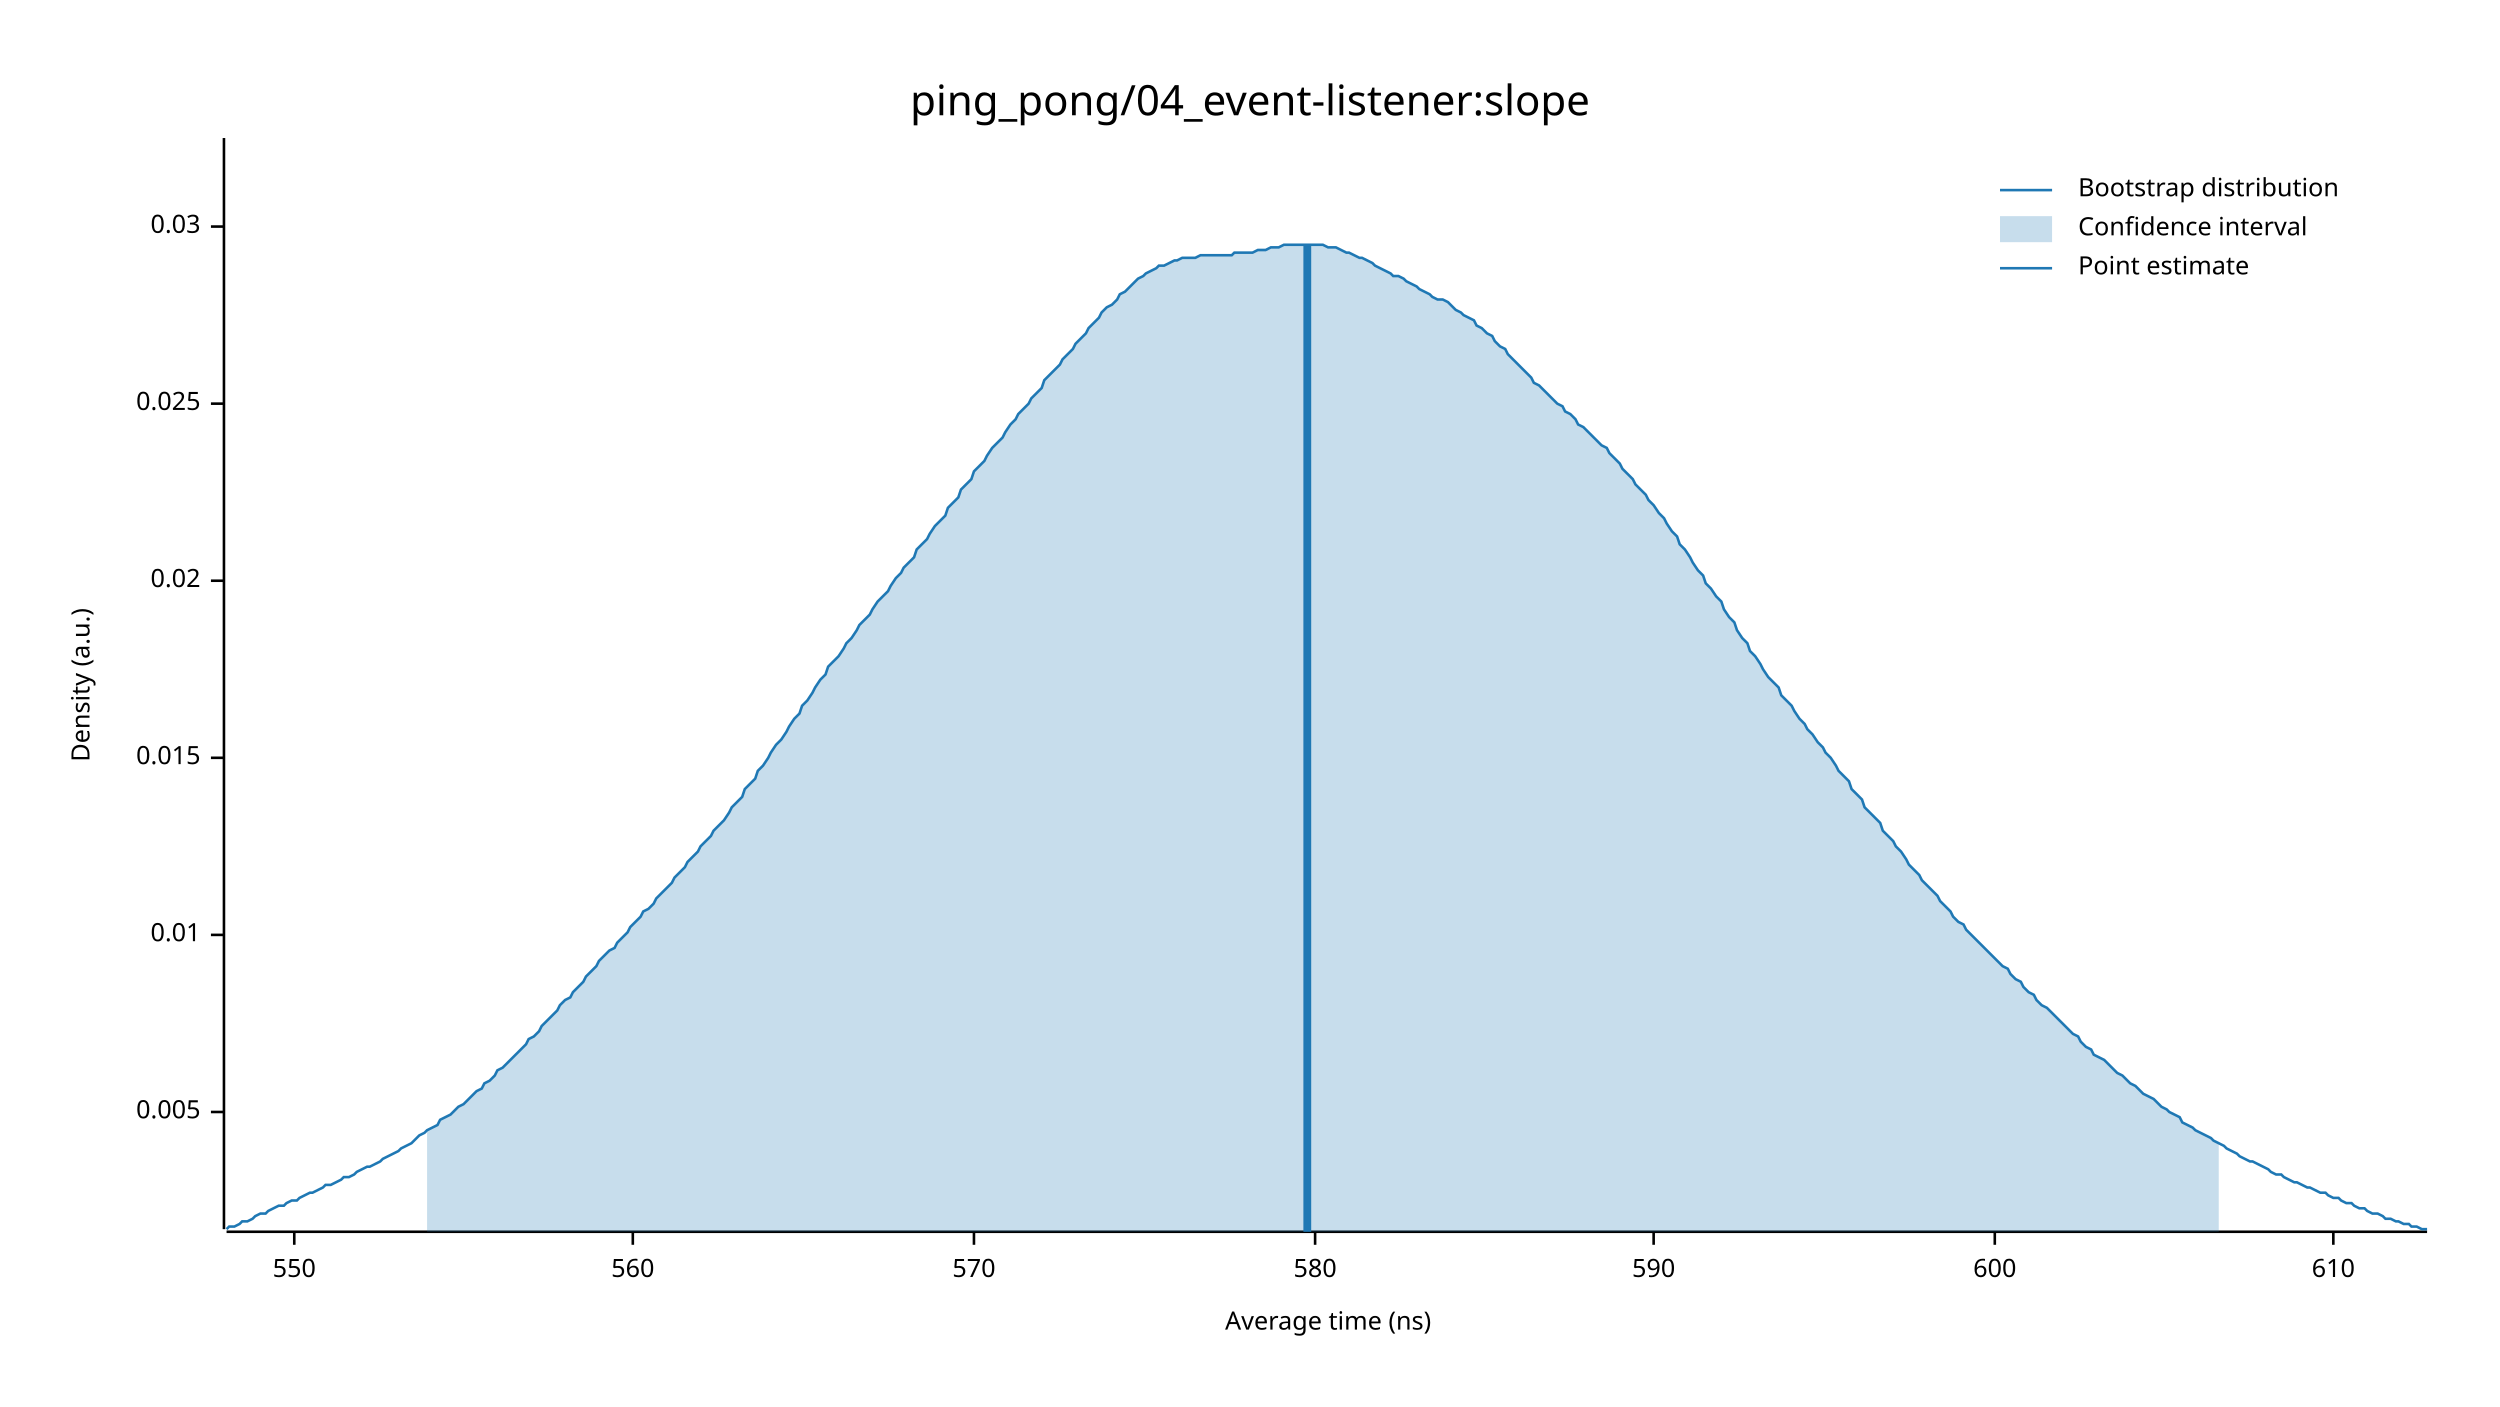
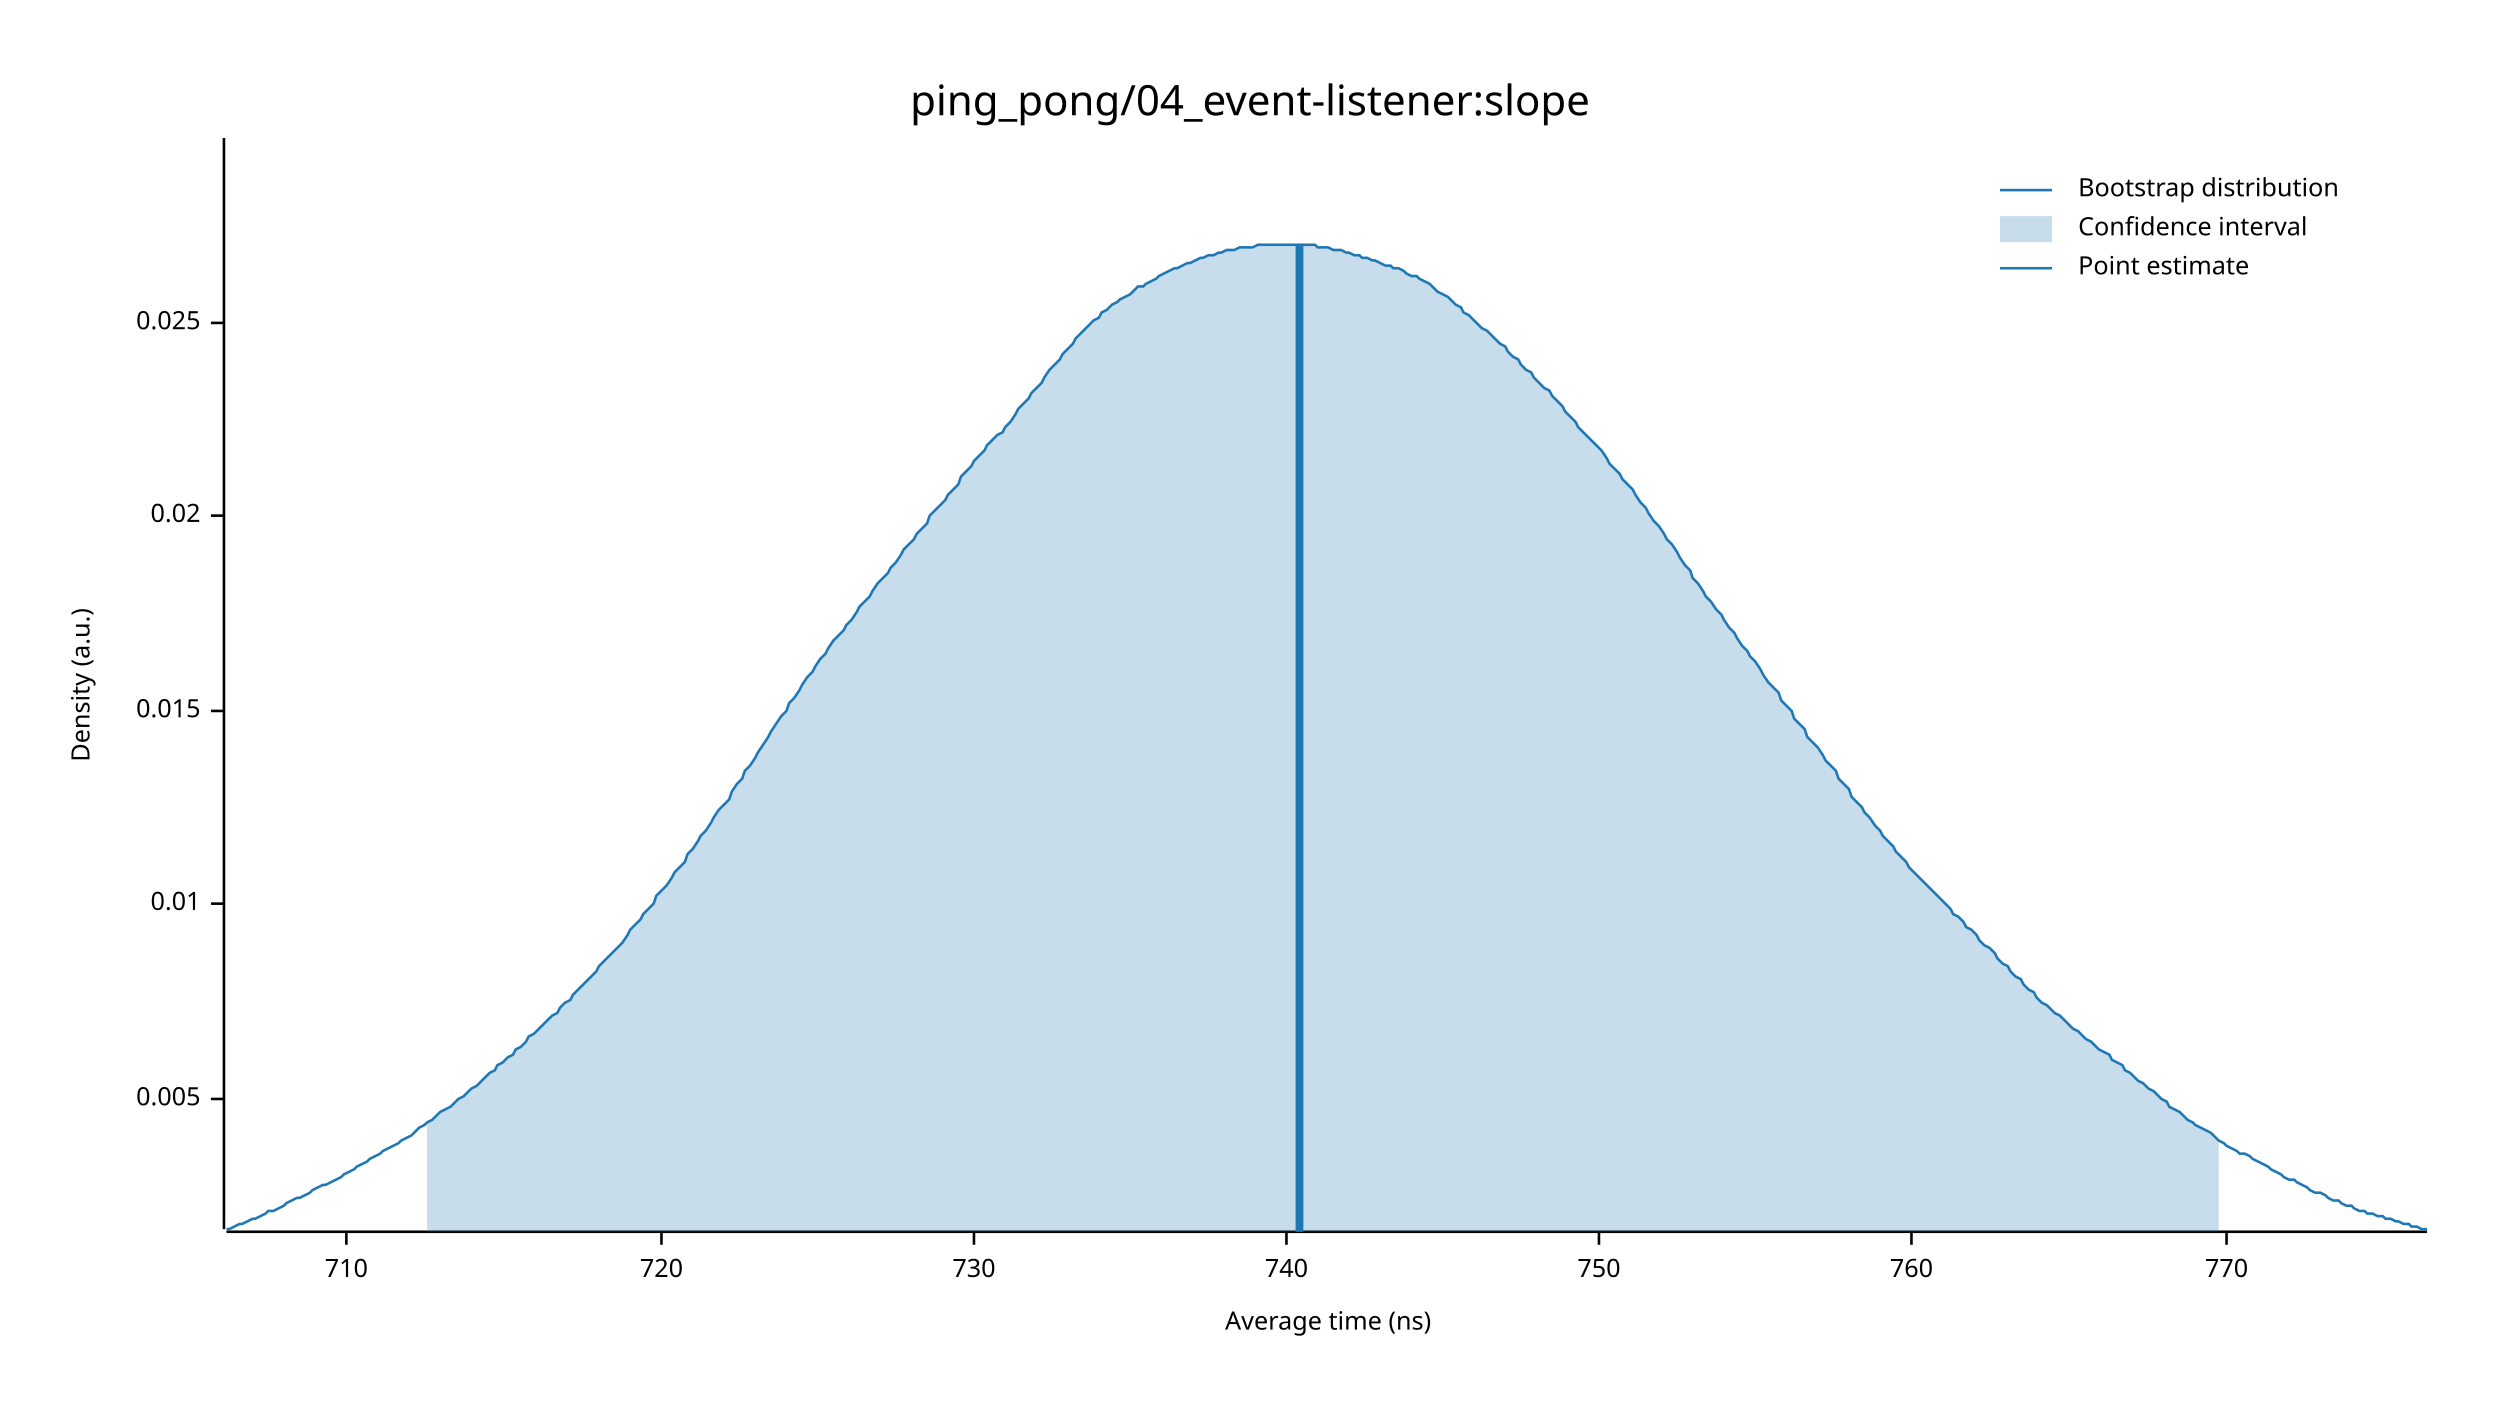
<svg xmlns="http://www.w3.org/2000/svg" width="960" height="540" viewBox="0 0 960 540">
  <text x="480" y="32" dy="0.76em" text-anchor="middle" font-family="sans-serif" font-size="16.129" opacity="1" fill="#000000">
ping_pong/04_event-listener:slope
</text>
  <text x="27" y="263" dy="0.76em" text-anchor="middle" font-family="sans-serif" font-size="9.677" opacity="1" fill="#000000" transform="rotate(270, 27, 263)">
Density (a.u.)
</text>
  <text x="510" y="513" dy="-0.5ex" text-anchor="middle" font-family="sans-serif" font-size="9.677" opacity="1" fill="#000000">
Average time (ns)
</text>
  <polyline fill="none" opacity="1" stroke="#000000" stroke-width="1" points="86,53 86,472 " />
-   <text x="77" y="427" dy="0.5ex" text-anchor="end" font-family="sans-serif" font-size="9.677" opacity="1" fill="#000000">
+   <text x="77" y="422" dy="0.5ex" text-anchor="end" font-family="sans-serif" font-size="9.677" opacity="1" fill="#000000">
0.005
</text>
-   <polyline fill="none" opacity="1" stroke="#000000" stroke-width="1" points="81,427 86,427 " />
-   <text x="77" y="359" dy="0.5ex" text-anchor="end" font-family="sans-serif" font-size="9.677" opacity="1" fill="#000000">
+   <polyline fill="none" opacity="1" stroke="#000000" stroke-width="1" points="81,422 86,422 " />
+   <text x="77" y="347" dy="0.5ex" text-anchor="end" font-family="sans-serif" font-size="9.677" opacity="1" fill="#000000">
0.01
</text>
-   <polyline fill="none" opacity="1" stroke="#000000" stroke-width="1" points="81,359 86,359 " />
-   <text x="77" y="291" dy="0.5ex" text-anchor="end" font-family="sans-serif" font-size="9.677" opacity="1" fill="#000000">
+   <polyline fill="none" opacity="1" stroke="#000000" stroke-width="1" points="81,347 86,347 " />
+   <text x="77" y="273" dy="0.5ex" text-anchor="end" font-family="sans-serif" font-size="9.677" opacity="1" fill="#000000">
0.015
</text>
-   <polyline fill="none" opacity="1" stroke="#000000" stroke-width="1" points="81,291 86,291 " />
-   <text x="77" y="223" dy="0.5ex" text-anchor="end" font-family="sans-serif" font-size="9.677" opacity="1" fill="#000000">
+   <polyline fill="none" opacity="1" stroke="#000000" stroke-width="1" points="81,273 86,273 " />
+   <text x="77" y="198" dy="0.5ex" text-anchor="end" font-family="sans-serif" font-size="9.677" opacity="1" fill="#000000">
0.02
</text>
-   <polyline fill="none" opacity="1" stroke="#000000" stroke-width="1" points="81,223 86,223 " />
-   <text x="77" y="155" dy="0.5ex" text-anchor="end" font-family="sans-serif" font-size="9.677" opacity="1" fill="#000000">
+   <polyline fill="none" opacity="1" stroke="#000000" stroke-width="1" points="81,198 86,198 " />
+   <text x="77" y="124" dy="0.5ex" text-anchor="end" font-family="sans-serif" font-size="9.677" opacity="1" fill="#000000">
0.025
</text>
-   <polyline fill="none" opacity="1" stroke="#000000" stroke-width="1" points="81,155 86,155 " />
-   <text x="77" y="87" dy="0.5ex" text-anchor="end" font-family="sans-serif" font-size="9.677" opacity="1" fill="#000000">
- 0.03
+   <polyline fill="none" opacity="1" stroke="#000000" stroke-width="1" points="81,124 86,124 " />
+   <polyline fill="none" opacity="1" stroke="#000000" stroke-width="1" points="87,473 932,473 " />
+   <text x="133" y="483" dy="0.76em" text-anchor="middle" font-family="sans-serif" font-size="9.677" opacity="1" fill="#000000">
+ 710
</text>
-   <polyline fill="none" opacity="1" stroke="#000000" stroke-width="1" points="81,87 86,87 " />
-   <polyline fill="none" opacity="1" stroke="#000000" stroke-width="1" points="87,473 932,473 " />
-   <text x="113" y="483" dy="0.76em" text-anchor="middle" font-family="sans-serif" font-size="9.677" opacity="1" fill="#000000">
- 550
+   <polyline fill="none" opacity="1" stroke="#000000" stroke-width="1" points="133,473 133,478 " />
+   <text x="254" y="483" dy="0.76em" text-anchor="middle" font-family="sans-serif" font-size="9.677" opacity="1" fill="#000000">
+ 720
</text>
-   <polyline fill="none" opacity="1" stroke="#000000" stroke-width="1" points="113,473 113,478 " />
-   <text x="243" y="483" dy="0.76em" text-anchor="middle" font-family="sans-serif" font-size="9.677" opacity="1" fill="#000000">
- 560
- </text>
-   <polyline fill="none" opacity="1" stroke="#000000" stroke-width="1" points="243,473 243,478 " />
+   <polyline fill="none" opacity="1" stroke="#000000" stroke-width="1" points="254,473 254,478 " />
  <text x="374" y="483" dy="0.76em" text-anchor="middle" font-family="sans-serif" font-size="9.677" opacity="1" fill="#000000">
- 570
+ 730
</text>
  <polyline fill="none" opacity="1" stroke="#000000" stroke-width="1" points="374,473 374,478 " />
-   <text x="505" y="483" dy="0.76em" text-anchor="middle" font-family="sans-serif" font-size="9.677" opacity="1" fill="#000000">
- 580
+   <text x="494" y="483" dy="0.76em" text-anchor="middle" font-family="sans-serif" font-size="9.677" opacity="1" fill="#000000">
+ 740
</text>
-   <polyline fill="none" opacity="1" stroke="#000000" stroke-width="1" points="505,473 505,478 " />
-   <text x="635" y="483" dy="0.76em" text-anchor="middle" font-family="sans-serif" font-size="9.677" opacity="1" fill="#000000">
- 590
+   <polyline fill="none" opacity="1" stroke="#000000" stroke-width="1" points="494,473 494,478 " />
+   <text x="614" y="483" dy="0.76em" text-anchor="middle" font-family="sans-serif" font-size="9.677" opacity="1" fill="#000000">
+ 750
</text>
-   <polyline fill="none" opacity="1" stroke="#000000" stroke-width="1" points="635,473 635,478 " />
-   <text x="766" y="483" dy="0.76em" text-anchor="middle" font-family="sans-serif" font-size="9.677" opacity="1" fill="#000000">
- 600
+   <polyline fill="none" opacity="1" stroke="#000000" stroke-width="1" points="614,473 614,478 " />
+   <text x="734" y="483" dy="0.76em" text-anchor="middle" font-family="sans-serif" font-size="9.677" opacity="1" fill="#000000">
+ 760
</text>
-   <polyline fill="none" opacity="1" stroke="#000000" stroke-width="1" points="766,473 766,478 " />
-   <text x="896" y="483" dy="0.76em" text-anchor="middle" font-family="sans-serif" font-size="9.677" opacity="1" fill="#000000">
- 610
+   <polyline fill="none" opacity="1" stroke="#000000" stroke-width="1" points="734,473 734,478 " />
+   <text x="855" y="483" dy="0.76em" text-anchor="middle" font-family="sans-serif" font-size="9.677" opacity="1" fill="#000000">
+ 770
</text>
-   <polyline fill="none" opacity="1" stroke="#000000" stroke-width="1" points="896,473 896,478 " />
-   <polyline fill="none" opacity="1" stroke="#1F78B4" stroke-width="1" points="87,472 88,471 90,471 92,470 93,469 95,469 97,468 98,467 100,466 102,466 103,465 105,464 107,463 109,463 110,462 112,461 114,461 115,460 117,459 119,458 120,458 122,457 124,456 125,455 127,455 129,454 131,453 132,452 134,452 136,451 137,450 139,449 141,448 142,448 144,447 146,446 147,445 149,444 151,443 153,442 154,441 156,440 158,439 159,438 161,436 163,435 164,434 166,433 168,432 169,430 171,429 173,428 175,426 176,425 178,424 180,422 181,421 183,419 185,418 186,416 188,415 190,413 191,411 193,410 195,408 197,406 198,405 200,403 202,401 203,399 205,398 207,396 208,394 210,392 212,390 214,388 215,386 217,384 219,383 220,381 222,379 224,377 225,375 227,373 229,371 230,369 232,367 234,365 236,364 237,362 239,360 241,358 242,356 244,354 246,352 247,350 249,349 251,347 252,345 254,343 256,341 258,339 259,337 261,335 263,333 264,331 266,329 268,327 269,325 271,323 273,321 274,319 276,317 278,315 280,312 281,310 283,308 285,306 286,303 288,301 290,299 291,296 293,294 295,291 296,289 298,286 300,284 302,281 303,279 305,276 307,274 308,271 310,269 312,266 313,264 315,261 317,259 318,256 320,254 322,252 324,249 325,247 327,245 329,242 330,240 332,238 334,236 335,234 337,231 339,229 341,227 342,225 344,222 346,220 347,218 349,216 351,214 352,211 354,209 356,207 357,205 359,202 361,200 363,198 364,195 366,193 368,191 369,188 371,186 373,184 374,181 376,179 378,177 379,175 381,172 383,170 385,168 386,166 388,163 390,161 391,159 393,157 395,155 396,153 398,151 400,149 401,146 403,144 405,142 407,140 408,138 410,136 412,134 413,132 415,130 417,128 418,126 420,124 422,122 423,120 425,118 427,117 429,115 430,113 432,112 434,110 435,109 437,107 439,106 440,105 442,104 444,103 445,102 447,102 449,101 451,100 452,100 454,99 456,99 457,99 459,99 461,98 462,98 464,98 466,98 468,98 469,98 471,98 473,98 474,97 476,97 478,97 479,97 481,97 483,96 484,96 486,96 488,95 490,95 491,95 493,94 495,94 496,94 498,94 500,94 501,94 503,94 505,94 506,94 508,94 510,95 512,95 513,95 515,96 517,97 518,97 520,98 522,99 523,99 525,100 527,101 528,102 530,103 532,104 534,105 535,106 537,106 539,107 540,108 542,109 544,110 545,111 547,112 549,113 550,114 552,115 554,115 556,116 557,117 559,119 561,120 562,121 564,122 566,123 567,125 569,126 571,128 573,129 574,131 576,133 578,134 579,136 581,138 583,140 584,141 586,143 588,145 589,147 591,148 593,150 595,152 596,153 598,155 600,156 601,158 603,159 605,161 606,163 608,164 610,166 611,167 613,169 615,171 617,172 618,174 620,176 622,178 623,180 625,182 627,184 628,186 630,188 632,190 633,192 635,194 637,197 639,199 640,201 642,204 644,206 645,209 647,211 649,214 650,216 652,219 654,221 655,224 657,226 659,229 661,231 662,234 664,237 666,239 667,242 669,245 671,247 672,250 674,252 676,255 677,257 679,260 681,262 683,264 684,267 686,269 688,271 689,273 691,276 693,278 694,280 696,282 698,285 700,287 701,289 703,291 705,294 706,296 708,298 710,300 711,303 713,305 715,307 716,310 718,312 720,314 722,316 723,319 725,321 727,323 728,325 730,327 732,330 733,332 735,334 737,336 738,338 740,340 742,342 744,344 745,346 747,348 749,350 750,352 752,354 754,355 755,357 757,359 759,361 760,362 762,364 764,366 766,368 767,369 769,371 771,372 772,374 774,376 776,377 777,379 779,381 781,382 782,384 784,386 786,387 788,389 789,390 791,392 793,394 794,395 796,397 798,398 799,400 801,402 803,403 804,405 806,406 808,407 810,409 811,410 813,412 815,413 816,414 818,416 820,417 821,418 823,420 825,421 827,422 828,423 830,425 832,426 833,427 835,428 837,429 838,431 840,432 842,433 843,434 845,435 847,436 849,437 850,438 852,439 854,440 855,441 857,442 859,443 860,444 862,445 864,446 865,446 867,447 869,448 871,449 872,450 874,451 876,451 877,452 879,453 881,454 882,454 884,455 886,456 887,456 889,457 891,458 893,458 894,459 896,460 898,460 899,461 901,462 903,462 904,463 906,464 908,464 909,465 911,466 913,466 915,467 916,468 918,468 920,469 921,469 923,470 925,470 926,471 928,471 930,472 932,472 " />
-   <polygon opacity="0.25" fill="#1F78B4" points="164,434 166,433 168,432 169,430 171,429 173,428 175,426 176,425 178,424 180,422 181,421 183,419 185,418 186,416 188,415 190,413 191,411 193,410 195,408 197,406 198,405 200,403 202,401 203,399 205,398 207,396 208,394 210,392 212,390 214,388 215,386 217,384 219,383 220,381 222,379 224,377 225,375 227,373 229,371 230,369 232,367 234,365 236,364 237,362 239,360 241,358 242,356 244,354 246,352 247,350 249,349 251,347 252,345 254,343 256,341 258,339 259,337 261,335 263,333 264,331 266,329 268,327 269,325 271,323 273,321 274,319 276,317 278,315 280,312 281,310 283,308 285,306 286,303 288,301 290,299 291,296 293,294 295,291 296,289 298,286 300,284 302,281 303,279 305,276 307,274 308,271 310,269 312,266 313,264 315,261 317,259 318,256 320,254 322,252 324,249 325,247 327,245 329,242 330,240 332,238 334,236 335,234 337,231 339,229 341,227 342,225 344,222 346,220 347,218 349,216 351,214 352,211 354,209 356,207 357,205 359,202 361,200 363,198 364,195 366,193 368,191 369,188 371,186 373,184 374,181 376,179 378,177 379,175 381,172 383,170 385,168 386,166 388,163 390,161 391,159 393,157 395,155 396,153 398,151 400,149 401,146 403,144 405,142 407,140 408,138 410,136 412,134 413,132 415,130 417,128 418,126 420,124 422,122 423,120 425,118 427,117 429,115 430,113 432,112 434,110 435,109 437,107 439,106 440,105 442,104 444,103 445,102 447,102 449,101 451,100 452,100 454,99 456,99 457,99 459,99 461,98 462,98 464,98 466,98 468,98 469,98 471,98 473,98 474,97 476,97 478,97 479,97 481,97 483,96 484,96 486,96 488,95 490,95 491,95 493,94 495,94 496,94 498,94 500,94 501,94 503,94 505,94 506,94 508,94 510,95 512,95 513,95 515,96 517,97 518,97 520,98 522,99 523,99 525,100 527,101 528,102 530,103 532,104 534,105 535,106 537,106 539,107 540,108 542,109 544,110 545,111 547,112 549,113 550,114 552,115 554,115 556,116 557,117 559,119 561,120 562,121 564,122 566,123 567,125 569,126 571,128 573,129 574,131 576,133 578,134 579,136 581,138 583,140 584,141 586,143 588,145 589,147 591,148 593,150 595,152 596,153 598,155 600,156 601,158 603,159 605,161 606,163 608,164 610,166 611,167 613,169 615,171 617,172 618,174 620,176 622,178 623,180 625,182 627,184 628,186 630,188 632,190 633,192 635,194 637,197 639,199 640,201 642,204 644,206 645,209 647,211 649,214 650,216 652,219 654,221 655,224 657,226 659,229 661,231 662,234 664,237 666,239 667,242 669,245 671,247 672,250 674,252 676,255 677,257 679,260 681,262 683,264 684,267 686,269 688,271 689,273 691,276 693,278 694,280 696,282 698,285 700,287 701,289 703,291 705,294 706,296 708,298 710,300 711,303 713,305 715,307 716,310 718,312 720,314 722,316 723,319 725,321 727,323 728,325 730,327 732,330 733,332 735,334 737,336 738,338 740,340 742,342 744,344 745,346 747,348 749,350 750,352 752,354 754,355 755,357 757,359 759,361 760,362 762,364 764,366 766,368 767,369 769,371 771,372 772,374 774,376 776,377 777,379 779,381 781,382 782,384 784,386 786,387 788,389 789,390 791,392 793,394 794,395 796,397 798,398 799,400 801,402 803,403 804,405 806,406 808,407 810,409 811,410 813,412 815,413 816,414 818,416 820,417 821,418 823,420 825,421 827,422 828,423 830,425 832,426 833,427 835,428 837,429 838,431 840,432 842,433 843,434 845,435 847,436 849,437 850,438 852,439 852,473 164,473 " />
-   <polyline fill="none" opacity="1" stroke="#1F78B4" stroke-width="3" points="502,473 502,94 " />
+   <polyline fill="none" opacity="1" stroke="#000000" stroke-width="1" points="855,473 855,478 " />
+   <polyline fill="none" opacity="1" stroke="#1F78B4" stroke-width="1" points="87,472 88,472 90,471 92,470 93,470 95,469 97,468 98,468 100,467 102,466 103,465 105,465 107,464 109,463 110,462 112,461 114,460 115,460 117,459 119,458 120,457 122,456 124,455 125,455 127,454 129,453 131,452 132,451 134,450 136,449 137,448 139,447 141,446 142,445 144,444 146,443 147,442 149,441 151,440 153,439 154,438 156,437 158,436 159,435 161,433 163,432 164,431 166,430 168,428 169,427 171,426 173,425 175,423 176,422 178,421 180,419 181,418 183,417 185,415 186,414 188,412 190,411 191,409 193,408 195,406 197,405 198,403 200,402 202,400 203,398 205,397 207,395 208,394 210,392 212,390 214,389 215,387 217,385 219,384 220,382 222,380 224,378 225,377 227,375 229,373 230,371 232,369 234,367 236,365 237,364 239,362 241,359 242,357 244,355 246,353 247,351 249,349 251,347 252,344 254,342 256,340 258,337 259,335 261,333 263,331 264,328 266,326 268,323 269,321 271,319 273,316 274,314 276,311 278,309 280,307 281,304 283,301 285,299 286,296 288,294 290,291 291,289 293,286 295,283 296,281 298,278 300,275 302,273 303,270 305,268 307,265 308,263 310,260 312,258 313,256 315,253 317,251 318,249 320,246 322,244 324,242 325,240 327,238 329,235 330,233 332,231 334,229 335,227 337,224 339,222 341,220 342,218 344,216 346,213 347,211 349,209 351,207 352,205 354,203 356,201 357,198 359,196 361,194 363,192 364,190 366,188 368,186 369,183 371,181 373,179 374,177 376,175 378,173 379,171 381,169 383,167 385,166 386,164 388,162 390,159 391,157 393,155 395,153 396,151 398,149 400,147 401,145 403,142 405,140 407,138 408,136 410,134 412,132 413,130 415,128 417,126 418,125 420,123 422,122 423,120 425,119 427,117 429,116 430,115 432,114 434,113 435,112 437,110 439,110 440,109 442,108 444,107 445,106 447,105 449,104 451,103 452,103 454,102 456,101 457,101 459,100 461,99 462,99 464,98 466,98 468,97 469,97 471,96 473,96 474,96 476,95 478,95 479,95 481,95 483,94 484,94 486,94 488,94 490,94 491,94 493,94 495,94 496,94 498,94 500,94 501,94 503,94 505,94 506,95 508,95 510,95 512,96 513,96 515,96 517,97 518,97 520,98 522,98 523,99 525,99 527,100 528,100 530,101 532,102 534,102 535,103 537,103 539,104 540,105 542,106 544,106 545,107 547,108 549,109 550,110 552,112 554,113 556,114 557,115 559,117 561,118 562,120 564,121 566,123 567,124 569,126 571,127 573,129 574,130 576,132 578,133 579,135 581,137 583,138 584,140 586,142 588,143 589,145 591,147 593,149 595,150 596,152 598,154 600,156 601,158 603,160 605,162 606,164 608,166 610,168 611,169 613,171 615,173 617,176 618,178 620,180 622,182 623,184 625,186 627,188 628,190 630,193 632,195 633,197 635,200 637,202 639,205 640,207 642,209 644,212 645,214 647,217 649,219 650,222 652,224 654,227 655,229 657,231 659,234 661,236 662,238 664,241 666,243 667,245 669,248 671,250 672,252 674,254 676,257 677,259 679,262 681,264 683,266 684,269 686,271 688,273 689,276 691,278 693,280 694,283 696,285 698,287 700,290 701,292 703,294 705,296 706,299 708,301 710,303 711,306 713,308 715,310 716,312 718,314 720,317 722,319 723,321 725,323 727,325 728,327 730,329 732,331 733,333 735,335 737,337 738,338 740,340 742,342 744,344 745,345 747,347 749,349 750,351 752,352 754,354 755,356 757,357 759,359 760,361 762,363 764,364 766,366 767,368 769,370 771,371 772,373 774,375 776,376 777,378 779,380 781,381 782,383 784,385 786,386 788,388 789,389 791,390 793,392 794,393 796,395 798,396 799,397 801,399 803,400 804,401 806,403 808,404 810,405 811,407 813,408 815,409 816,411 818,412 820,414 821,415 823,416 825,418 827,419 828,420 830,422 832,423 833,425 835,426 837,427 838,428 840,430 842,431 843,432 845,433 847,434 849,435 850,436 852,438 854,439 855,440 857,441 859,442 860,443 862,443 864,444 865,445 867,446 869,447 871,448 872,449 874,450 876,451 877,452 879,453 881,453 882,454 884,455 886,456 887,457 889,458 891,458 893,459 894,460 896,461 898,461 899,462 901,463 903,463 904,464 906,465 908,465 909,466 911,466 913,467 915,467 916,468 918,468 920,469 921,469 923,470 925,470 926,471 928,471 930,472 932,472 " />
+   <polygon opacity="0.25" fill="#1F78B4" points="164,431 166,430 168,428 169,427 171,426 173,425 175,423 176,422 178,421 180,419 181,418 183,417 185,415 186,414 188,412 190,411 191,409 193,408 195,406 197,405 198,403 200,402 202,400 203,398 205,397 207,395 208,394 210,392 212,390 214,389 215,387 217,385 219,384 220,382 222,380 224,378 225,377 227,375 229,373 230,371 232,369 234,367 236,365 237,364 239,362 241,359 242,357 244,355 246,353 247,351 249,349 251,347 252,344 254,342 256,340 258,337 259,335 261,333 263,331 264,328 266,326 268,323 269,321 271,319 273,316 274,314 276,311 278,309 280,307 281,304 283,301 285,299 286,296 288,294 290,291 291,289 293,286 295,283 296,281 298,278 300,275 302,273 303,270 305,268 307,265 308,263 310,260 312,258 313,256 315,253 317,251 318,249 320,246 322,244 324,242 325,240 327,238 329,235 330,233 332,231 334,229 335,227 337,224 339,222 341,220 342,218 344,216 346,213 347,211 349,209 351,207 352,205 354,203 356,201 357,198 359,196 361,194 363,192 364,190 366,188 368,186 369,183 371,181 373,179 374,177 376,175 378,173 379,171 381,169 383,167 385,166 386,164 388,162 390,159 391,157 393,155 395,153 396,151 398,149 400,147 401,145 403,142 405,140 407,138 408,136 410,134 412,132 413,130 415,128 417,126 418,125 420,123 422,122 423,120 425,119 427,117 429,116 430,115 432,114 434,113 435,112 437,110 439,110 440,109 442,108 444,107 445,106 447,105 449,104 451,103 452,103 454,102 456,101 457,101 459,100 461,99 462,99 464,98 466,98 468,97 469,97 471,96 473,96 474,96 476,95 478,95 479,95 481,95 483,94 484,94 486,94 488,94 490,94 491,94 493,94 495,94 496,94 498,94 500,94 501,94 503,94 505,94 506,95 508,95 510,95 512,96 513,96 515,96 517,97 518,97 520,98 522,98 523,99 525,99 527,100 528,100 530,101 532,102 534,102 535,103 537,103 539,104 540,105 542,106 544,106 545,107 547,108 549,109 550,110 552,112 554,113 556,114 557,115 559,117 561,118 562,120 564,121 566,123 567,124 569,126 571,127 573,129 574,130 576,132 578,133 579,135 581,137 583,138 584,140 586,142 588,143 589,145 591,147 593,149 595,150 596,152 598,154 600,156 601,158 603,160 605,162 606,164 608,166 610,168 611,169 613,171 615,173 617,176 618,178 620,180 622,182 623,184 625,186 627,188 628,190 630,193 632,195 633,197 635,200 637,202 639,205 640,207 642,209 644,212 645,214 647,217 649,219 650,222 652,224 654,227 655,229 657,231 659,234 661,236 662,238 664,241 666,243 667,245 669,248 671,250 672,252 674,254 676,257 677,259 679,262 681,264 683,266 684,269 686,271 688,273 689,276 691,278 693,280 694,283 696,285 698,287 700,290 701,292 703,294 705,296 706,299 708,301 710,303 711,306 713,308 715,310 716,312 718,314 720,317 722,319 723,321 725,323 727,325 728,327 730,329 732,331 733,333 735,335 737,337 738,338 740,340 742,342 744,344 745,345 747,347 749,349 750,351 752,352 754,354 755,356 757,357 759,359 760,361 762,363 764,364 766,366 767,368 769,370 771,371 772,373 774,375 776,376 777,378 779,380 781,381 782,383 784,385 786,386 788,388 789,389 791,390 793,392 794,393 796,395 798,396 799,397 801,399 803,400 804,401 806,403 808,404 810,405 811,407 813,408 815,409 816,411 818,412 820,414 821,415 823,416 825,418 827,419 828,420 830,422 832,423 833,425 835,426 837,427 838,428 840,430 842,431 843,432 845,433 847,434 849,435 850,436 852,438 852,473 164,473 " />
+   <polyline fill="none" opacity="1" stroke="#1F78B4" stroke-width="3" points="499,473 499,94 " />
  <text x="798" y="68" dy="0.76em" text-anchor="start" font-family="sans-serif" font-size="9.677" opacity="1" fill="#000000">
Bootstrap distribution
</text>
  <text x="798" y="83" dy="0.76em" text-anchor="start" font-family="sans-serif" font-size="9.677" opacity="1" fill="#000000">
Confidence interval
</text>
  <text x="798" y="98" dy="0.76em" text-anchor="start" font-family="sans-serif" font-size="9.677" opacity="1" fill="#000000">
Point estimate
</text>
  <polyline fill="none" opacity="1" stroke="#1F78B4" stroke-width="1" points="768,73 788,73 " />
  <rect x="768" y="83" width="20" height="10" opacity="0.25" fill="#1F78B4" stroke="none" />
  <polyline fill="none" opacity="1" stroke="#1F78B4" stroke-width="1" points="768,103 788,103 " />
</svg>
